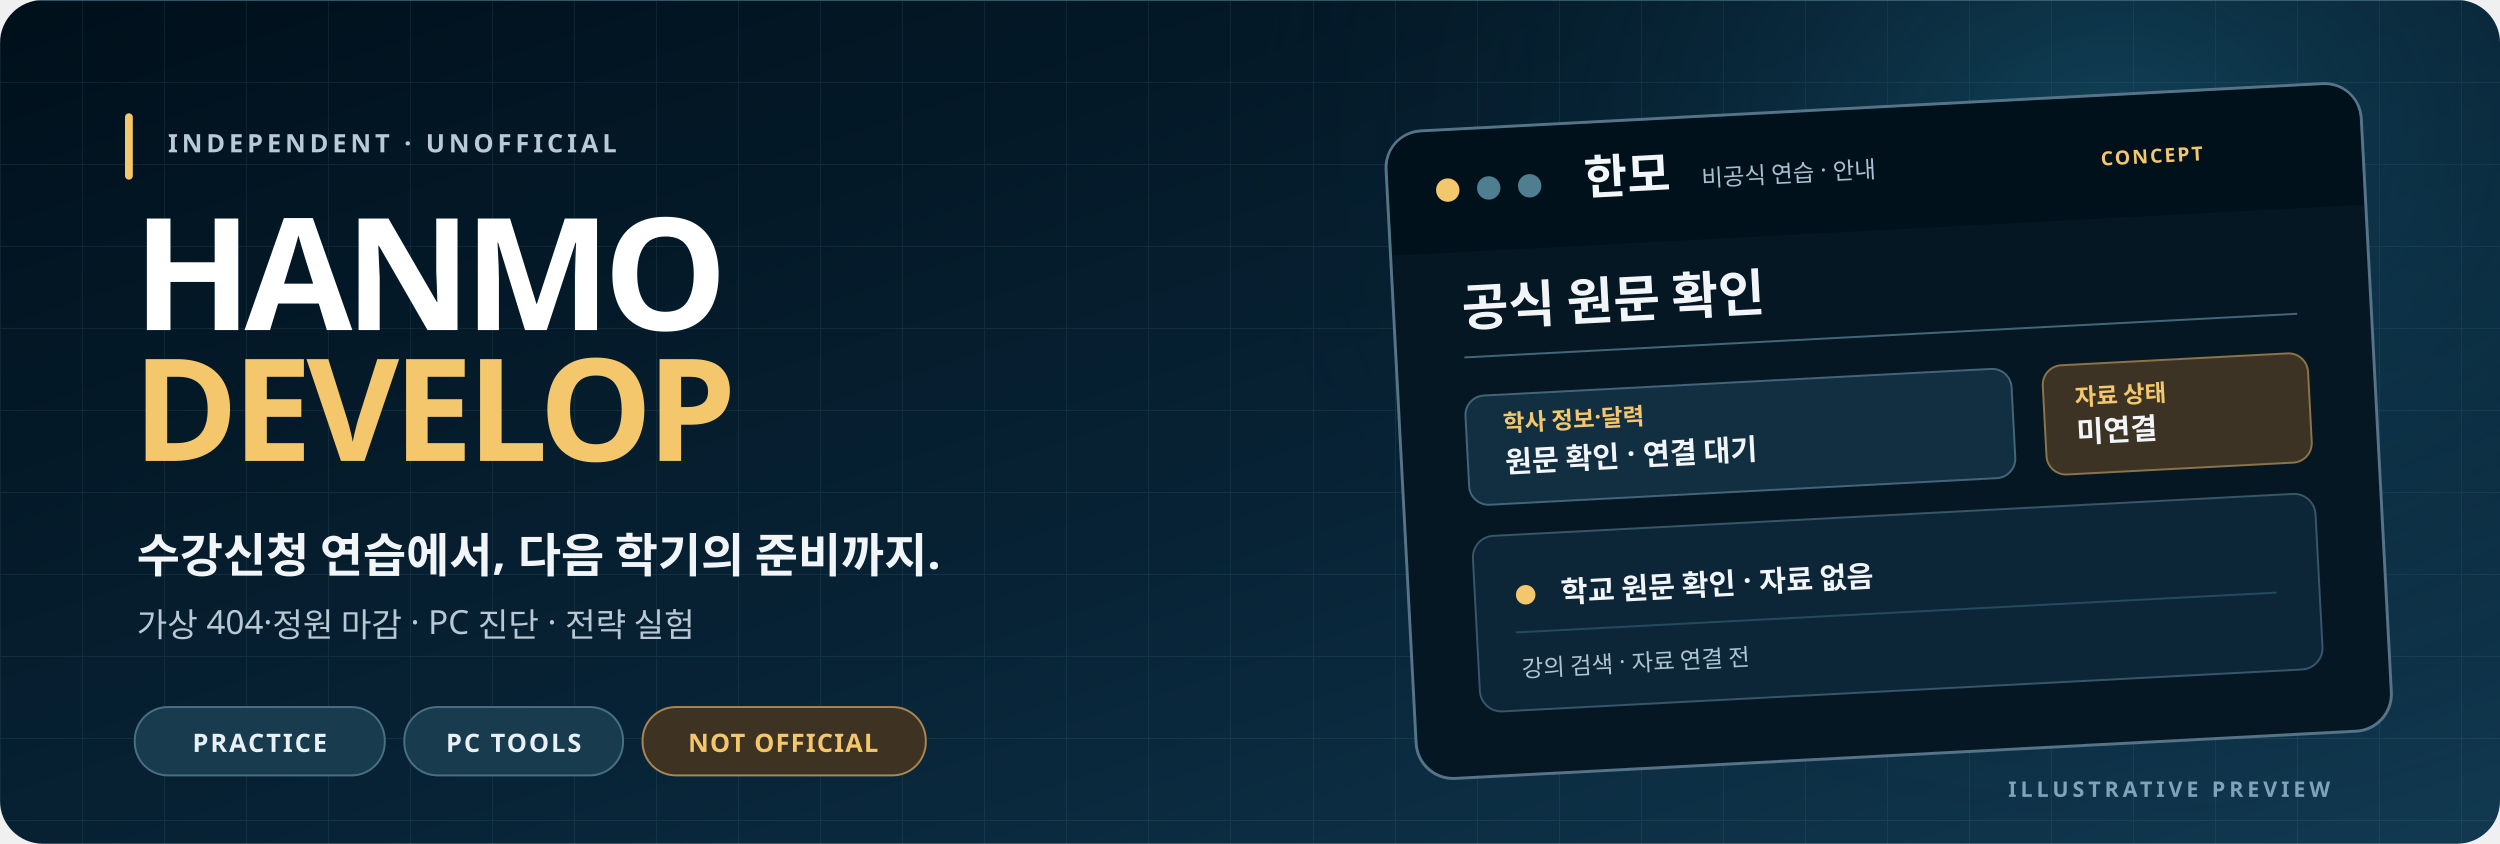
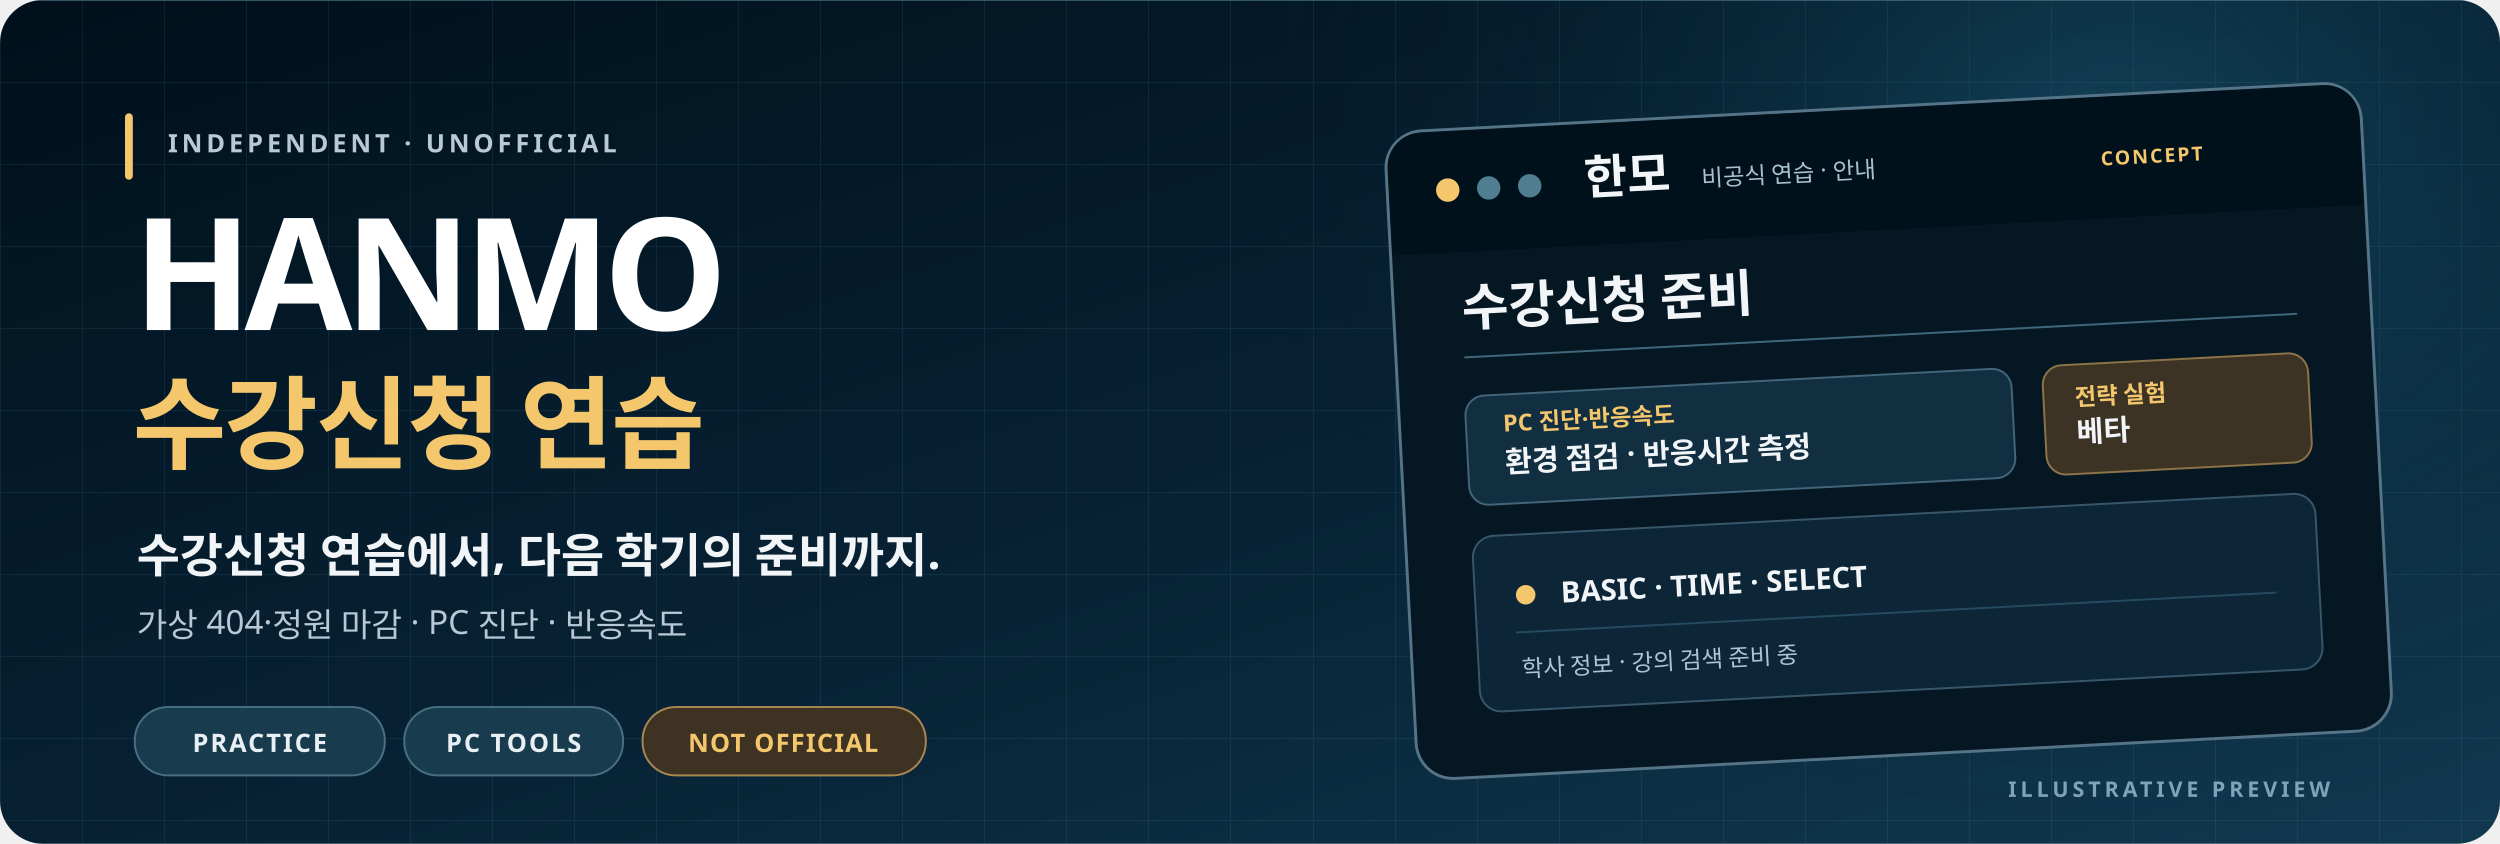
<svg xmlns="http://www.w3.org/2000/svg" width="1280" height="432" viewBox="0 0 1280 432" role="img" aria-labelledby="title desc">
  <defs>
    <linearGradient id="hero-bg" x1="0" y1="0" x2="1" y2="1">
      <stop offset="0" stop-color="#00101B" />
      <stop offset=".57" stop-color="#082336" />
      <stop offset="1" stop-color="#113950" />
    </linearGradient>
    <radialGradient id="hero-glow">
      <stop offset="0" stop-color="#2B89A8" stop-opacity=".31" />
      <stop offset="1" stop-color="#001622" stop-opacity="0" />
    </radialGradient>
    <pattern id="hero-grid" width="42" height="42" patternUnits="userSpaceOnUse">
      <path d="M42 0H0V42" fill="none" stroke="#7CB6C6" stroke-opacity=".10" stroke-width="1" />
    </pattern>
    <clipPath id="hero-clip">
      <rect width="1280" height="432" rx="22" />
    </clipPath>
  </defs>
  <g font-family="Noto Sans KR, Apple SD Gothic Neo, Malgun Gothic, sans-serif">
    <g clip-path="url(#hero-clip)">
      <rect x="0" y="0" width="1280" height="432" rx="22" fill="url(#hero-bg)" stroke="none" stroke-width="1" />
      <rect x="0" y="0" width="1280" height="432" rx="0" fill="url(#hero-grid)" stroke="none" stroke-width="1" />
      <ellipse cx="1080" cy="70" rx="450" ry="360" fill="url(#hero-glow)" />
      <path d="M0 0H1280" stroke="#4C7688" stroke-opacity=".6" />
      <rect x="64" y="58" width="4" height="34" rx="2" fill="#F4C76C" stroke="none" stroke-width="1" />
      <text x="86" y="78" font-size="13" fill="#B9C9D5" font-weight="750" letter-spacing="2">INDEPENDENT · UNOFFICIAL</text>
      <text x="68" y="169" font-size="80" fill="#FFFFFF" font-weight="850" letter-spacing="-4">HANMO</text>
-       <text x="68" y="236" font-size="73" fill="#F4C76C" font-weight="850" letter-spacing="-3">DEVELOP</text>
+       <text x="68" y="236" font-size="52" fill="#F4C76C" font-weight="850" letter-spacing="-1">수강신청 연습</text>
      <text x="70" y="293" font-size="24" fill="#F2F5F8" font-weight="700">수강신청 연습에서, 다음 학기의 준비까지.</text>
-       <text x="70" y="326" font-size="17" fill="#B8C9D5" font-weight="500">가상 404·정원 마감 · PC 진단 · 전략 실험</text>
+       <text x="70" y="326" font-size="17" fill="#B8C9D5" font-weight="500">가상 404·정원 마감 · PC 진단 · 반응속도</text>
      <rect x="69" y="362" width="128" height="35" rx="17" fill="#183C4E" stroke="#477083" stroke-width="1" />
      <text x="133" y="385" font-size="13" fill="#E9F0F5" font-weight="750" text-anchor="middle" letter-spacing="1">PRACTICE</text>
      <rect x="207" y="362" width="112" height="35" rx="17" fill="#183C4E" stroke="#477083" stroke-width="1" />
      <text x="263" y="385" font-size="13" fill="#E9F0F5" font-weight="750" text-anchor="middle" letter-spacing="1">PC TOOLS</text>
      <rect x="329" y="362" width="145" height="35" rx="17" fill="#3E3323" stroke="#A88753" stroke-width="1" />
      <text x="401" y="385" font-size="13" fill="#F4C76C" font-weight="750" text-anchor="middle" letter-spacing=".6">NOT OFFICIAL</text>
      <g transform="rotate(-3 980 220)">
        <rect x="717" y="54" width="500" height="332" rx="19" fill="#061724" stroke="#557487" stroke-width="1.5" />
        <rect x="718" y="55" width="498" height="62" rx="17" fill="#00111B" stroke="none" stroke-width="1" />
        <rect x="718" y="93" width="498" height="24" rx="0" fill="#00111B" stroke="none" stroke-width="1" />
        <circle cx="748" cy="85" r="6" fill="#F4C76C" />
        <circle cx="769" cy="85" r="6" fill="#4E7E90" />
        <circle cx="790" cy="85" r="6" fill="#4E7E90" />
        <text x="818" y="91" font-size="24" fill="#F3F6F9" font-weight="800">한모</text>
        <text x="878" y="90" font-size="12" fill="#A9C2D2" font-weight="500">비공식 연습 · 안내</text>
        <text x="1135" y="90" font-size="10" fill="#F4C76C" font-weight="750" text-anchor="end" letter-spacing="1">CONCEPT</text>
-         <text x="752" y="155" font-size="26" fill="#F2F5F8" font-weight="800">공식 원문 확인</text>
+         <text x="752" y="155" font-size="26" fill="#F2F5F8" font-weight="800">수강신청 준비</text>
        <line x1="752" y1="171" x2="1179" y2="171" stroke="#41677B" stroke-width="1" />
        <rect x="751" y="191" width="280" height="56" rx="10" fill="#122E41" stroke="#42657A" stroke-width="1" />
-         <text x="770" y="210" font-size="12" fill="#F4C76C" font-weight="700">학사 정보·달력</text>
-         <text x="770" y="231" font-size="15" fill="#F2F5F8" font-weight="600">원문 확인 · 연결 대기</text>
+         <text x="770" y="210" font-size="12" fill="#F4C76C" font-weight="700">PC 진단·반응속도</text>
+         <text x="770" y="231" font-size="15" fill="#F2F5F8" font-weight="600">환경 점검 · 반응시간 측정</text>
        <rect x="1047" y="191" width="136" height="56" rx="10" fill="#3C3325" stroke="#8C7348" stroke-width="1" />
-         <text x="1063" y="212" font-size="12" fill="#F4C76C" font-weight="650">자료 상태</text>
-         <text x="1063" y="231" font-size="15" fill="#F2F5F8" font-weight="750">미연결</text>
+         <text x="1063" y="212" font-size="12" fill="#F4C76C" font-weight="650">전략 실험</text>
+         <text x="1063" y="231" font-size="15" fill="#F2F5F8" font-weight="750">베타</text>
        <rect x="751" y="263" width="432" height="90" rx="11" fill="#0C2537" stroke="#37566A" stroke-width="1" />
        <circle cx="777" cy="294" r="5" fill="#F4C76C" />
-         <text x="795" y="299" font-size="15" fill="#F2F5F8" font-weight="680">학교 원문 확인 · 자료 없음</text>
+         <text x="795" y="299" font-size="15" fill="#F2F5F8" font-weight="680">BASIC · TIME · SELECT</text>
        <line x1="771" y1="313" x2="1161" y2="313" stroke="#244A60" stroke-width="1" />
-         <text x="773" y="336" font-size="12" fill="#AFC4D2" font-weight="500">강의 검색 · 자료 연결 전</text>
+         <text x="773" y="336" font-size="12" fill="#AFC4D2" font-weight="500">학사 정보 · 강의 검색 준비 중</text>
      </g>
      <text x="1193" y="408" font-size="11" fill="#7FA4B9" font-weight="650" text-anchor="end" letter-spacing="2">ILLUSTRATIVE PREVIEW</text>
    </g>
  </g>
</svg>
